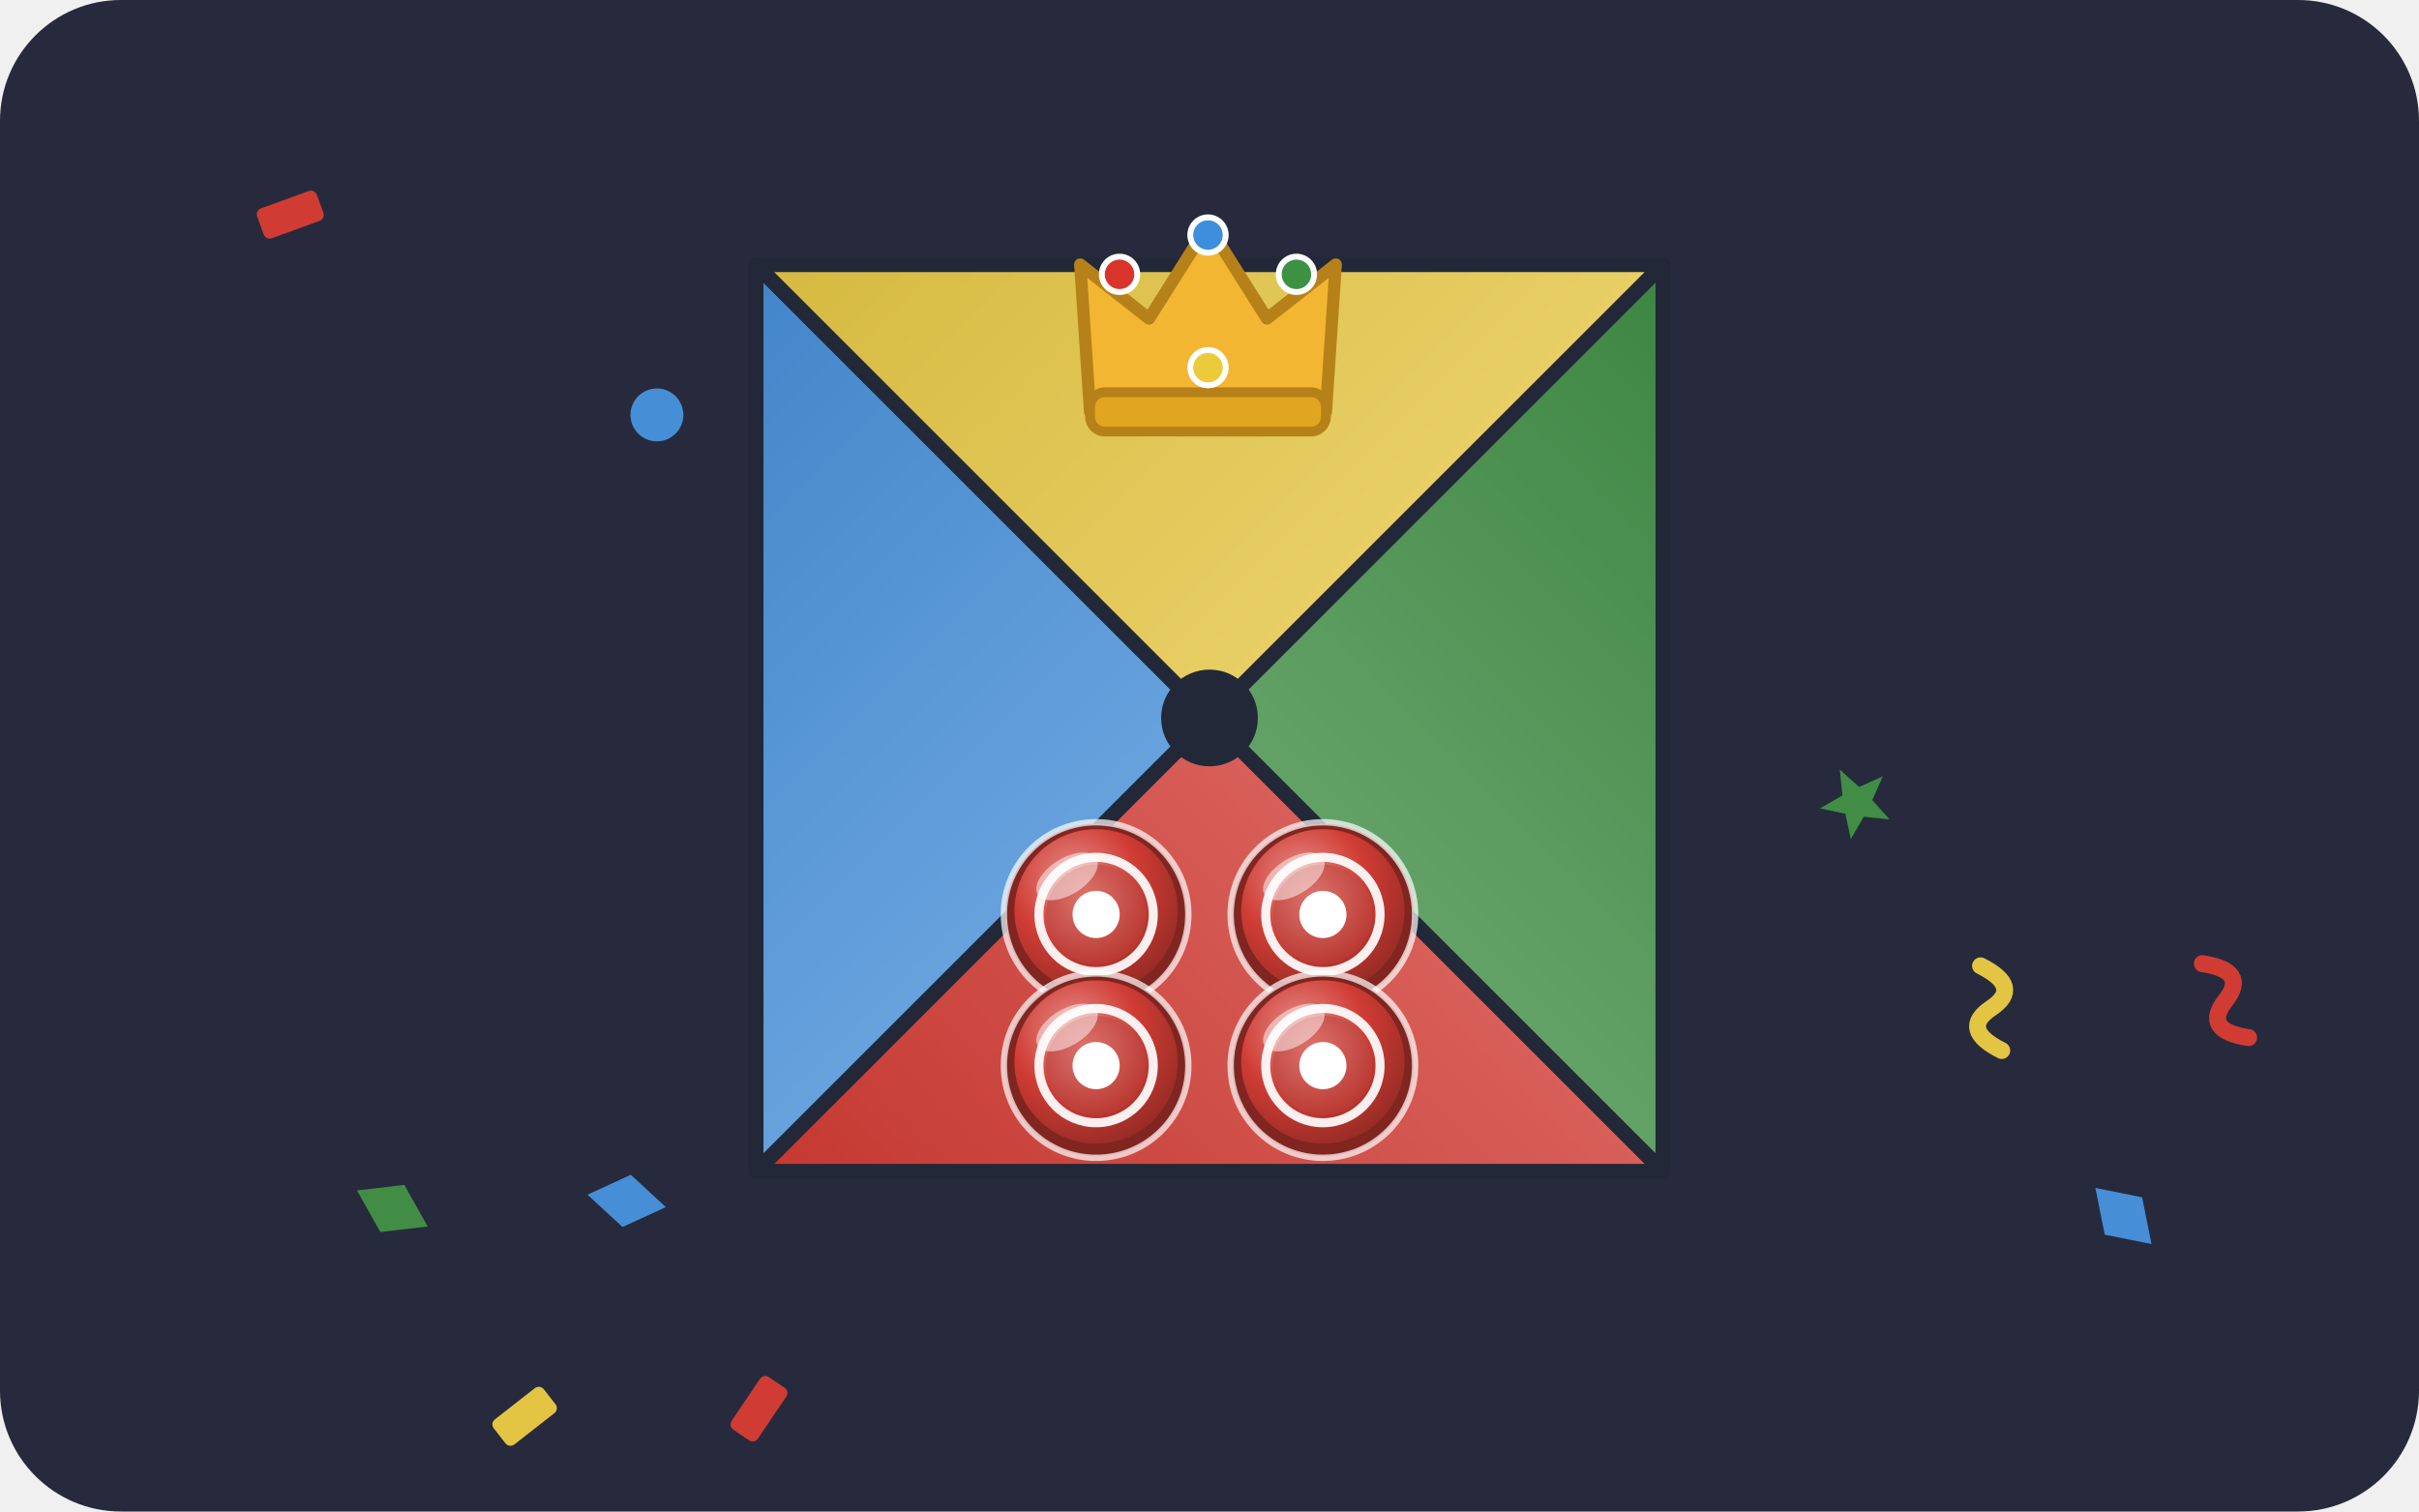
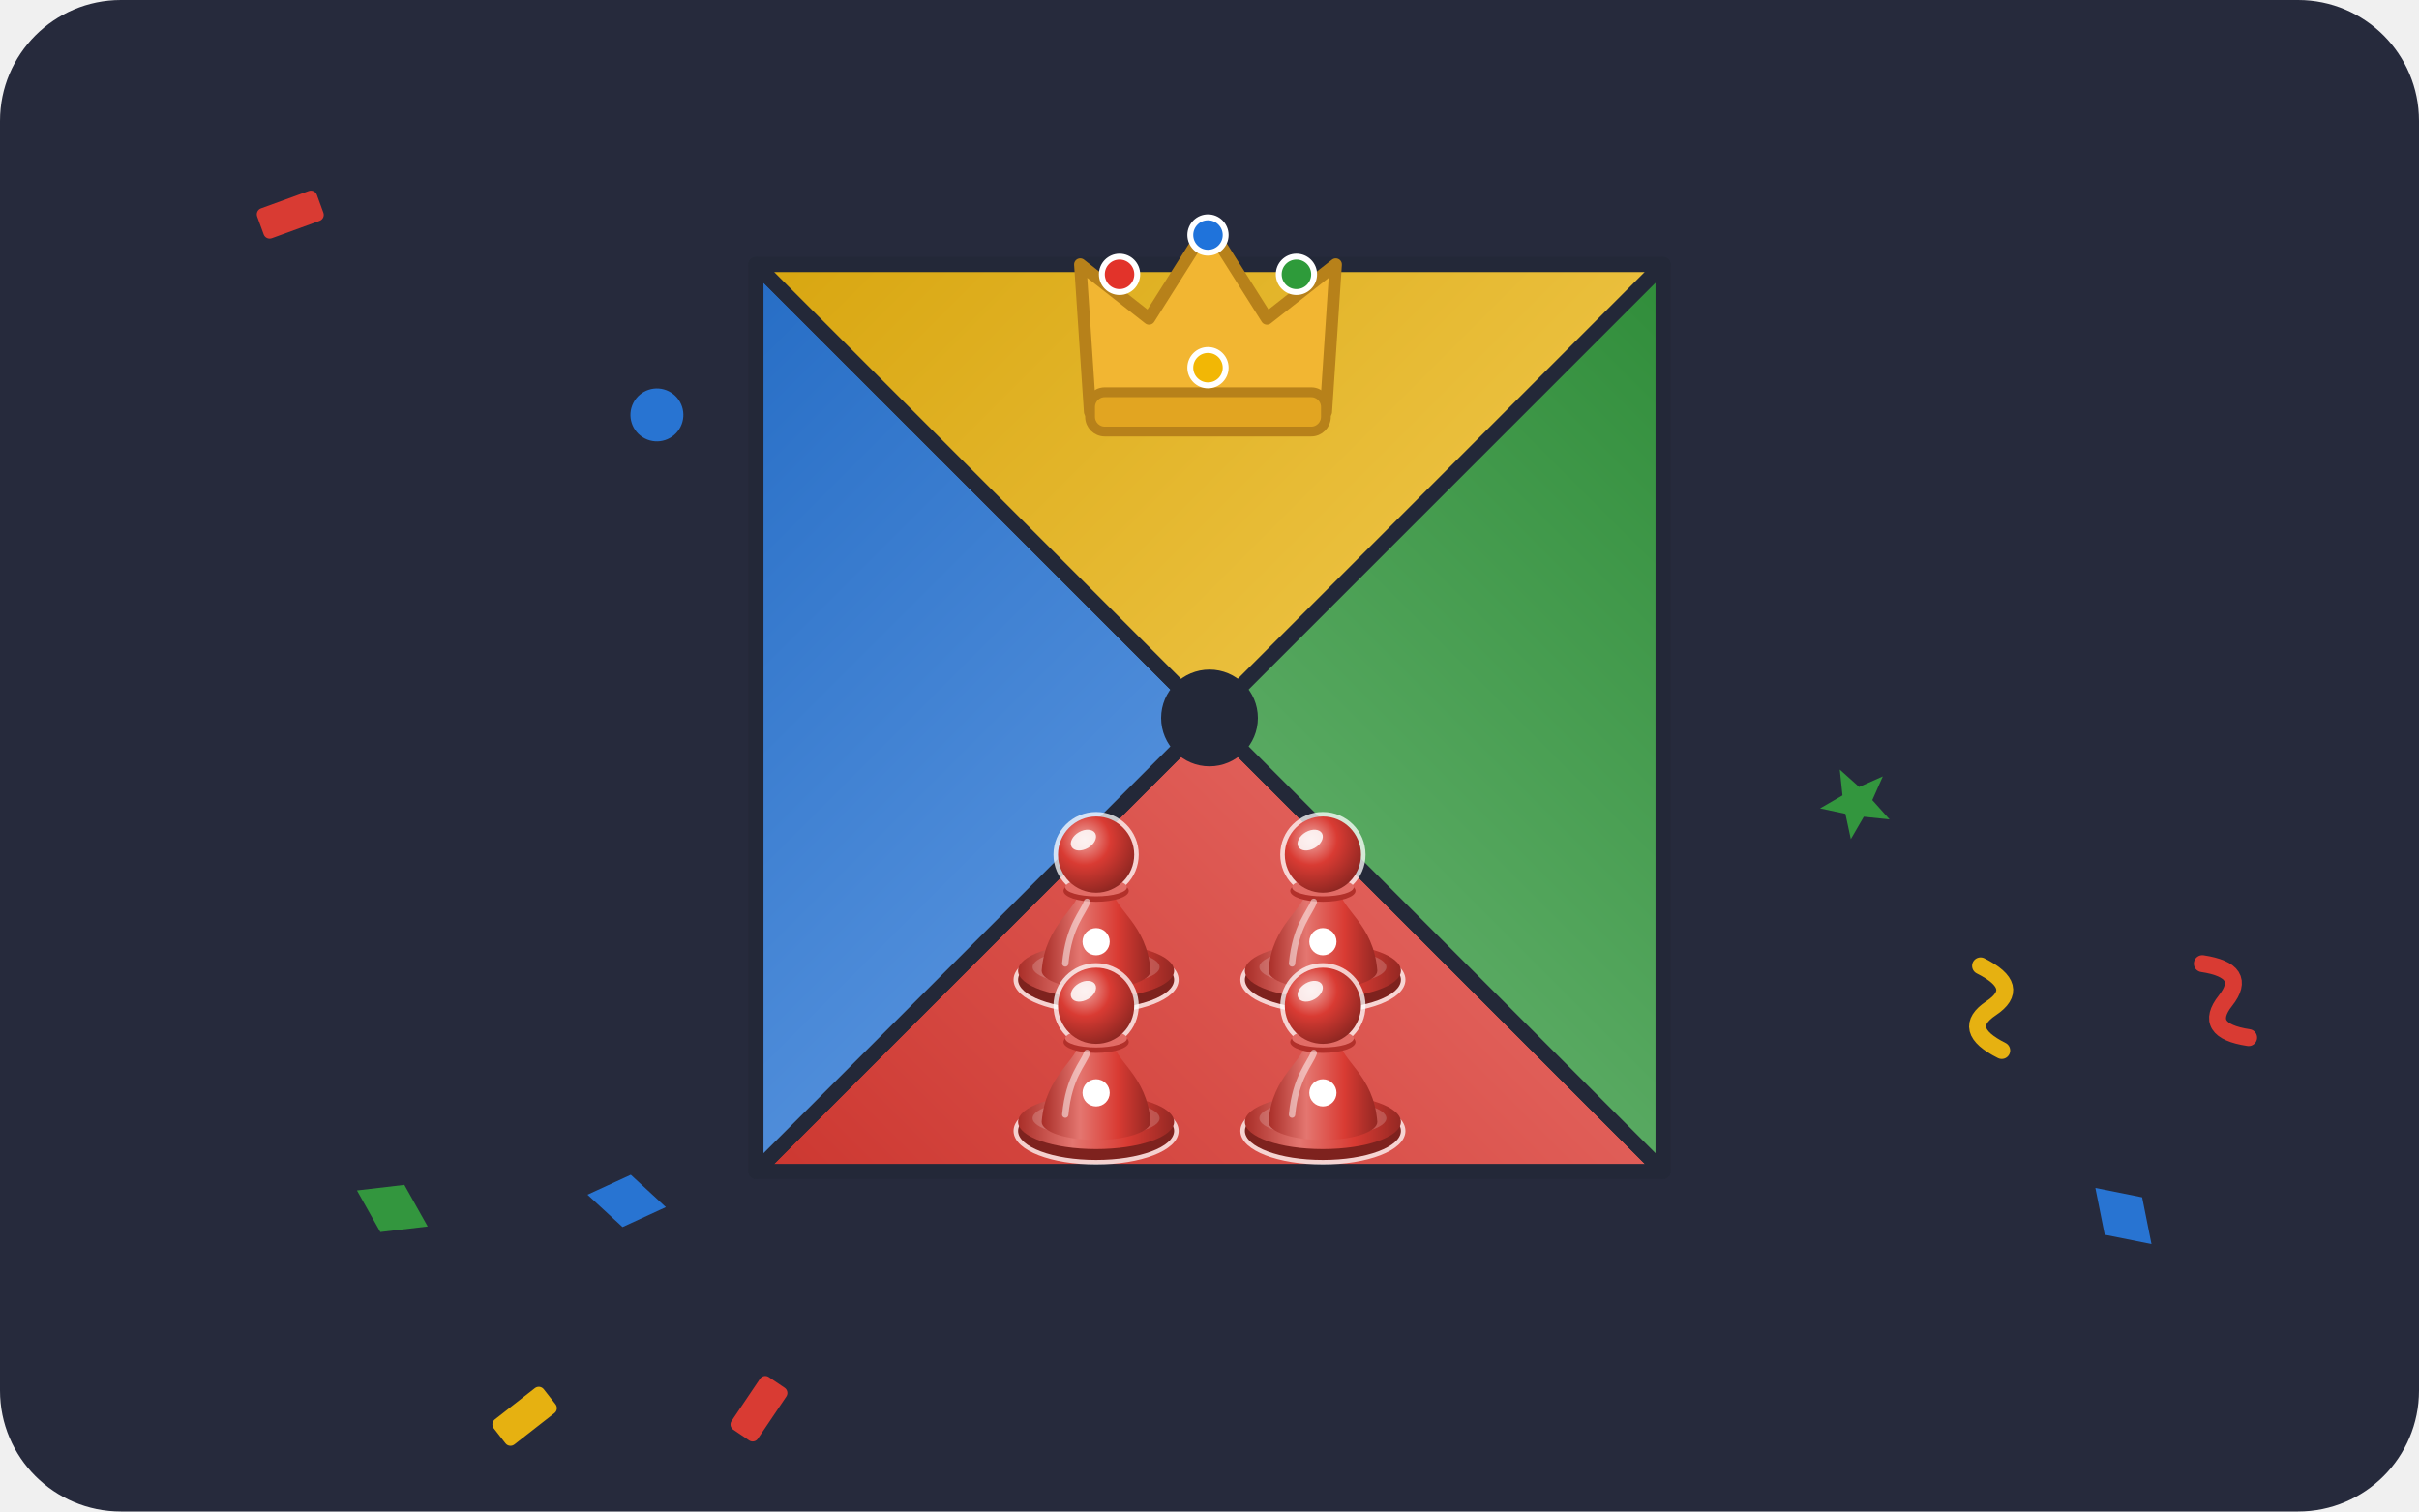
<svg xmlns="http://www.w3.org/2000/svg" width="640" height="400" viewBox="0 0 640 400">
  <rect width="640" height="400" rx="32" fill="#262A3C" />
  <rect x="200" y="70" width="240" height="240" fill="#343A4F" />
  <defs>
    <linearGradient id="ct209" x1="200" y1="310" x2="320" y2="190" gradientUnits="userSpaceOnUse">
-       <stop offset="0" stop-color="#C43831" />
-       <stop offset="1" stop-color="#D85F59" />
+       <stop offset="0" stop-color="#CC3730" />
+       <stop offset="1" stop-color="#E05E58" />
    </linearGradient>
  </defs>
  <polygon points="200,310 440,310 320,190" fill="url(#ct209)" stroke="#232838" stroke-width="4" stroke-linejoin="round" />
  <defs>
    <linearGradient id="ct210" x1="200" y1="70" x2="320" y2="190" gradientUnits="userSpaceOnUse">
-       <stop offset="0" stop-color="#4285C9" />
-       <stop offset="1" stop-color="#67A2DD" />
+       <stop offset="0" stop-color="#266DC5" />
+       <stop offset="1" stop-color="#4F8DDA" />
    </linearGradient>
  </defs>
  <polygon points="200,70 200,310 320,190" fill="url(#ct210)" stroke="#232838" stroke-width="4" stroke-linejoin="round" />
  <defs>
    <linearGradient id="ct211" x1="200" y1="70" x2="320" y2="190" gradientUnits="userSpaceOnUse">
-       <stop offset="0" stop-color="#D5B93F" />
-       <stop offset="1" stop-color="#E8CF65" />
+       <stop offset="0" stop-color="#D8A610" />
+       <stop offset="1" stop-color="#EABF3C" />
    </linearGradient>
  </defs>
  <polygon points="200,70 440,70 320,190" fill="url(#ct211)" stroke="#232838" stroke-width="4" stroke-linejoin="round" />
  <defs>
    <linearGradient id="ct212" x1="440" y1="70" x2="320" y2="190" gradientUnits="userSpaceOnUse">
-       <stop offset="0" stop-color="#3D8542" />
-       <stop offset="1" stop-color="#63A267" />
+       <stop offset="0" stop-color="#308D3A" />
+       <stop offset="1" stop-color="#58A961" />
    </linearGradient>
  </defs>
  <polygon points="440,70 440,310 320,190" fill="url(#ct212)" stroke="#232838" stroke-width="4" stroke-linejoin="round" />
  <circle cx="320" cy="190" r="12.8" fill="#232838" />
  <defs>
-     <radialGradient id="tg213" cx="36%" cy="30%" r="78%">
-       <stop offset="0" stop-color="#E48E89" />
-       <stop offset=".5" stop-color="#D03C34" />
-       <stop offset="1" stop-color="#922A24" />
+     <radialGradient id="th213" cx="35%" cy="30%" r="75%">
+       <stop offset="0" stop-color="#EEA7A3" />
+       <stop offset=".45" stop-color="#D93B33" />
+       <stop offset="1" stop-color="#8D2621" />
    </radialGradient>
-     <radialGradient id="td213" cx="40%" cy="34%" r="72%">
-       <stop offset="0" stop-color="#DD736D" />
-       <stop offset="1" stop-color="#B7352E" />
+     <linearGradient id="tb213" x1="0" y1="0" x2="1" y2="0">
+       <stop offset="0" stop-color="#A92E28" />
+       <stop offset=".35" stop-color="#E47670" />
+       <stop offset=".7" stop-color="#D93B33" />
+       <stop offset="1" stop-color="#942823" />
+     </linearGradient>
+   </defs>
+   <g stroke="#FFFFFF" stroke-opacity=".75" stroke-width="1.44" fill="none">
+     <circle cx="290" cy="226.16" r="10.56" />
+     <ellipse cx="290" cy="259.28" rx="21.12" ry="8.16" />
+   </g>
+   <ellipse cx="290" cy="259.28" rx="20.64" ry="7.68" fill="#7E221E" />
+   <ellipse cx="290" cy="256.88" rx="20.64" ry="7.2" fill="url(#tb213)" />
+   <ellipse cx="290" cy="255.92" rx="16.8" ry="4.8" fill="#FFFFFF" fill-opacity=".18" />
+   <path d="M275.6 256.88 C276.56 244.4 285.2 240.8 285.68 235.28 L294.32 235.28 C294.8 240.8 303.44 244.4 304.4 256.88 A14.4 4.8 0 0 1 275.6 256.88Z" fill="url(#tb213)" />
+   <ellipse cx="290" cy="235.76" rx="8.64" ry="2.88" fill="#B2302A" />
+   <ellipse cx="290" cy="234.8" rx="8.16" ry="2.4" fill="#E26C66" />
+   <circle cx="290" cy="226.16" r="10.08" fill="url(#th213)" />
+   <ellipse cx="286.64" cy="222.32" rx="3.6" ry="2.4" transform="rotate(-30 286.64 222.32)" fill="#FFFFFF" fill-opacity=".85" />
+   <path d="M281.84 254.96 C282.8 244.88 286.64 241.52 287.6 238.64" fill="none" stroke="#FFFFFF" stroke-opacity=".5" stroke-width="1.68" stroke-linecap="round" />
+   <circle cx="290" cy="249.2" r="3.6" fill="#FFFFFF" />
+   <defs>
+     <radialGradient id="th214" cx="35%" cy="30%" r="75%">
+       <stop offset="0" stop-color="#EEA7A3" />
+       <stop offset=".45" stop-color="#D93B33" />
+       <stop offset="1" stop-color="#8D2621" />
    </radialGradient>
+     <linearGradient id="tb214" x1="0" y1="0" x2="1" y2="0">
+       <stop offset="0" stop-color="#A92E28" />
+       <stop offset=".35" stop-color="#E47670" />
+       <stop offset=".7" stop-color="#D93B33" />
+       <stop offset="1" stop-color="#942823" />
+     </linearGradient>
  </defs>
-   <circle cx="290" cy="242" r="24" fill="#812520" />
-   <circle cx="290" cy="241.04" r="21.6" fill="url(#tg213)" />
-   <circle cx="290" cy="242" r="15.12" fill="none" stroke="#FFFFFF" stroke-opacity=".92" stroke-width="2.4" />
-   <circle cx="290" cy="242" r="13.2" fill="url(#td213)" />
-   <circle cx="290" cy="242" r="6.24" fill="#FFFFFF" />
-   <ellipse cx="282.32" cy="231.92" rx="9.12" ry="4.8" transform="rotate(-32 282.32 231.92)" fill="#FFFFFF" fill-opacity=".5" />
-   <circle cx="290" cy="242" r="24.4" fill="none" stroke="#FFFFFF" stroke-opacity=".7" stroke-width="1.68" />
+   <g stroke="#FFFFFF" stroke-opacity=".75" stroke-width="1.44" fill="none">
+     <circle cx="350" cy="226.16" r="10.56" />
+     <ellipse cx="350" cy="259.28" rx="21.12" ry="8.16" />
+   </g>
+   <ellipse cx="350" cy="259.28" rx="20.64" ry="7.68" fill="#7E221E" />
+   <ellipse cx="350" cy="256.88" rx="20.64" ry="7.2" fill="url(#tb214)" />
+   <ellipse cx="350" cy="255.92" rx="16.8" ry="4.8" fill="#FFFFFF" fill-opacity=".18" />
+   <path d="M335.6 256.88 C336.56 244.4 345.2 240.8 345.68 235.28 L354.32 235.28 C354.8 240.8 363.44 244.4 364.4 256.88 A14.4 4.8 0 0 1 335.6 256.88Z" fill="url(#tb214)" />
+   <ellipse cx="350" cy="235.76" rx="8.64" ry="2.88" fill="#B2302A" />
+   <ellipse cx="350" cy="234.8" rx="8.16" ry="2.4" fill="#E26C66" />
+   <circle cx="350" cy="226.16" r="10.08" fill="url(#th214)" />
+   <ellipse cx="346.64" cy="222.32" rx="3.6" ry="2.4" transform="rotate(-30 346.64 222.32)" fill="#FFFFFF" fill-opacity=".85" />
+   <path d="M341.84 254.96 C342.8 244.88 346.64 241.52 347.6 238.64" fill="none" stroke="#FFFFFF" stroke-opacity=".5" stroke-width="1.68" stroke-linecap="round" />
+   <circle cx="350" cy="249.2" r="3.6" fill="#FFFFFF" />
  <defs>
-     <radialGradient id="tg214" cx="36%" cy="30%" r="78%">
-       <stop offset="0" stop-color="#E48E89" />
-       <stop offset=".5" stop-color="#D03C34" />
-       <stop offset="1" stop-color="#922A24" />
+     <radialGradient id="th215" cx="35%" cy="30%" r="75%">
+       <stop offset="0" stop-color="#EEA7A3" />
+       <stop offset=".45" stop-color="#D93B33" />
+       <stop offset="1" stop-color="#8D2621" />
    </radialGradient>
-     <radialGradient id="td214" cx="40%" cy="34%" r="72%">
-       <stop offset="0" stop-color="#DD736D" />
-       <stop offset="1" stop-color="#B7352E" />
+     <linearGradient id="tb215" x1="0" y1="0" x2="1" y2="0">
+       <stop offset="0" stop-color="#A92E28" />
+       <stop offset=".35" stop-color="#E47670" />
+       <stop offset=".7" stop-color="#D93B33" />
+       <stop offset="1" stop-color="#942823" />
+     </linearGradient>
+   </defs>
+   <g stroke="#FFFFFF" stroke-opacity=".75" stroke-width="1.44" fill="none">
+     <circle cx="290" cy="266.16" r="10.56" />
+     <ellipse cx="290" cy="299.28" rx="21.12" ry="8.16" />
+   </g>
+   <ellipse cx="290" cy="299.28" rx="20.64" ry="7.68" fill="#7E221E" />
+   <ellipse cx="290" cy="296.88" rx="20.64" ry="7.2" fill="url(#tb215)" />
+   <ellipse cx="290" cy="295.92" rx="16.8" ry="4.8" fill="#FFFFFF" fill-opacity=".18" />
+   <path d="M275.6 296.88 C276.56 284.4 285.2 280.8 285.68 275.28 L294.32 275.28 C294.8 280.8 303.44 284.4 304.4 296.88 A14.4 4.8 0 0 1 275.6 296.88Z" fill="url(#tb215)" />
+   <ellipse cx="290" cy="275.76" rx="8.64" ry="2.88" fill="#B2302A" />
+   <ellipse cx="290" cy="274.8" rx="8.16" ry="2.4" fill="#E26C66" />
+   <circle cx="290" cy="266.16" r="10.08" fill="url(#th215)" />
+   <ellipse cx="286.64" cy="262.32" rx="3.6" ry="2.4" transform="rotate(-30 286.64 262.32)" fill="#FFFFFF" fill-opacity=".85" />
+   <path d="M281.84 294.96 C282.8 284.88 286.64 281.52 287.6 278.64" fill="none" stroke="#FFFFFF" stroke-opacity=".5" stroke-width="1.68" stroke-linecap="round" />
+   <circle cx="290" cy="289.2" r="3.6" fill="#FFFFFF" />
+   <defs>
+     <radialGradient id="th216" cx="35%" cy="30%" r="75%">
+       <stop offset="0" stop-color="#EEA7A3" />
+       <stop offset=".45" stop-color="#D93B33" />
+       <stop offset="1" stop-color="#8D2621" />
    </radialGradient>
+     <linearGradient id="tb216" x1="0" y1="0" x2="1" y2="0">
+       <stop offset="0" stop-color="#A92E28" />
+       <stop offset=".35" stop-color="#E47670" />
+       <stop offset=".7" stop-color="#D93B33" />
+       <stop offset="1" stop-color="#942823" />
+     </linearGradient>
  </defs>
-   <circle cx="350" cy="242" r="24" fill="#812520" />
-   <circle cx="350" cy="241.04" r="21.6" fill="url(#tg214)" />
-   <circle cx="350" cy="242" r="15.12" fill="none" stroke="#FFFFFF" stroke-opacity=".92" stroke-width="2.4" />
-   <circle cx="350" cy="242" r="13.2" fill="url(#td214)" />
-   <circle cx="350" cy="242" r="6.24" fill="#FFFFFF" />
-   <ellipse cx="342.32" cy="231.92" rx="9.12" ry="4.8" transform="rotate(-32 342.32 231.92)" fill="#FFFFFF" fill-opacity=".5" />
-   <circle cx="350" cy="242" r="24.4" fill="none" stroke="#FFFFFF" stroke-opacity=".7" stroke-width="1.68" />
-   <defs>
-     <radialGradient id="tg215" cx="36%" cy="30%" r="78%">
-       <stop offset="0" stop-color="#E48E89" />
-       <stop offset=".5" stop-color="#D03C34" />
-       <stop offset="1" stop-color="#922A24" />
-     </radialGradient>
-     <radialGradient id="td215" cx="40%" cy="34%" r="72%">
-       <stop offset="0" stop-color="#DD736D" />
-       <stop offset="1" stop-color="#B7352E" />
-     </radialGradient>
-   </defs>
-   <circle cx="290" cy="282" r="24" fill="#812520" />
-   <circle cx="290" cy="281.04" r="21.6" fill="url(#tg215)" />
-   <circle cx="290" cy="282" r="15.12" fill="none" stroke="#FFFFFF" stroke-opacity=".92" stroke-width="2.4" />
-   <circle cx="290" cy="282" r="13.2" fill="url(#td215)" />
-   <circle cx="290" cy="282" r="6.24" fill="#FFFFFF" />
-   <ellipse cx="282.32" cy="271.92" rx="9.12" ry="4.8" transform="rotate(-32 282.32 271.92)" fill="#FFFFFF" fill-opacity=".5" />
-   <circle cx="290" cy="282" r="24.4" fill="none" stroke="#FFFFFF" stroke-opacity=".7" stroke-width="1.68" />
-   <defs>
-     <radialGradient id="tg216" cx="36%" cy="30%" r="78%">
-       <stop offset="0" stop-color="#E48E89" />
-       <stop offset=".5" stop-color="#D03C34" />
-       <stop offset="1" stop-color="#922A24" />
-     </radialGradient>
-     <radialGradient id="td216" cx="40%" cy="34%" r="72%">
-       <stop offset="0" stop-color="#DD736D" />
-       <stop offset="1" stop-color="#B7352E" />
-     </radialGradient>
-   </defs>
-   <circle cx="350" cy="282" r="24" fill="#812520" />
-   <circle cx="350" cy="281.04" r="21.6" fill="url(#tg216)" />
-   <circle cx="350" cy="282" r="15.12" fill="none" stroke="#FFFFFF" stroke-opacity=".92" stroke-width="2.4" />
-   <circle cx="350" cy="282" r="13.2" fill="url(#td216)" />
-   <circle cx="350" cy="282" r="6.24" fill="#FFFFFF" />
-   <ellipse cx="342.32" cy="271.92" rx="9.12" ry="4.8" transform="rotate(-32 342.32 271.92)" fill="#FFFFFF" fill-opacity=".5" />
-   <circle cx="350" cy="282" r="24.4" fill="none" stroke="#FFFFFF" stroke-opacity=".7" stroke-width="1.68" />
+   <g stroke="#FFFFFF" stroke-opacity=".75" stroke-width="1.44" fill="none">
+     <circle cx="350" cy="266.16" r="10.56" />
+     <ellipse cx="350" cy="299.28" rx="21.12" ry="8.16" />
+   </g>
+   <ellipse cx="350" cy="299.28" rx="20.64" ry="7.68" fill="#7E221E" />
+   <ellipse cx="350" cy="296.88" rx="20.64" ry="7.2" fill="url(#tb216)" />
+   <ellipse cx="350" cy="295.92" rx="16.8" ry="4.8" fill="#FFFFFF" fill-opacity=".18" />
+   <path d="M335.6 296.88 C336.56 284.4 345.2 280.8 345.68 275.28 L354.32 275.28 C354.8 280.8 363.44 284.4 364.4 296.88 A14.4 4.8 0 0 1 335.6 296.88Z" fill="url(#tb216)" />
+   <ellipse cx="350" cy="275.76" rx="8.64" ry="2.88" fill="#B2302A" />
+   <ellipse cx="350" cy="274.8" rx="8.16" ry="2.4" fill="#E26C66" />
+   <circle cx="350" cy="266.16" r="10.08" fill="url(#th216)" />
+   <ellipse cx="346.64" cy="262.32" rx="3.6" ry="2.4" transform="rotate(-30 346.64 262.32)" fill="#FFFFFF" fill-opacity=".85" />
+   <path d="M341.84 294.96 C342.8 284.88 346.64 281.52 347.6 278.64" fill="none" stroke="#FFFFFF" stroke-opacity=".5" stroke-width="1.68" stroke-linecap="round" />
+   <circle cx="350" cy="289.2" r="3.6" fill="#FFFFFF" />
  <g transform="translate(278 44) scale(1.3)">
    <path d="M8 50 L6 20 L20 31 L32 12 L44 31 L58 20 L56 50Z" fill="#F2B632" stroke="#B7811A" stroke-width="2.5" stroke-linejoin="round" />
    <rect x="8" y="46" width="48" height="8" rx="3" fill="#E2A521" stroke="#B7811A" stroke-width="2" />
-     <circle cx="14" cy="22" r="3.6" fill="#D9342B" stroke="#FFFFFF" stroke-width="1.2" />
-     <circle cx="32" cy="14" r="3.6" fill="#3E8EDE" stroke="#FFFFFF" stroke-width="1.2" />
-     <circle cx="50" cy="22" r="3.6" fill="#3D9142" stroke="#FFFFFF" stroke-width="1.2" />
-     <circle cx="32" cy="41" r="3.6" fill="#ECCB3A" stroke="#FFFFFF" stroke-width="1.2" />
+     <circle cx="14" cy="22" r="3.6" fill="#E2332A" stroke="#FFFFFF" stroke-width="1.2" />
+     <circle cx="32" cy="14" r="3.6" fill="#1F73DB" stroke="#FFFFFF" stroke-width="1.2" />
+     <circle cx="50" cy="22" r="3.6" fill="#2E9B3A" stroke="#FFFFFF" stroke-width="1.2" />
+     <circle cx="32" cy="41" r="3.6" fill="#F2B705" stroke="#FFFFFF" stroke-width="1.2" />
  </g>
  <g transform="translate(60 40) scale(1.4) rotate(0 12 12)">
-     <rect x="6" y="9" width="12" height="6" rx="1.2" fill="#D03C34" transform="rotate(-20 12 12)" />
+     <rect x="6" y="9" width="12" height="6" rx="1.2" fill="#D93B33" transform="rotate(-20 12 12)" />
  </g>
  <g transform="translate(157 93) scale(1.4) rotate(27 12 12)">
-     <circle cx="12" cy="12" r="5" fill="#468ED6" />
+     <circle cx="12" cy="12" r="5" fill="#2874D2" />
  </g>
  <g transform="translate(545 305) scale(1.4) rotate(135 12 12)">
-     <path d="M12 4.5 17 12 12 19.5 7 12z" fill="#468ED6" />
+     <path d="M12 4.5 17 12 12 19.5 7 12z" fill="#2874D2" />
  </g>
  <g transform="translate(122 358) scale(1.4) rotate(162 12 12)">
-     <rect x="6" y="9" width="12" height="6" rx="1.2" fill="#E3C543" transform="rotate(-20 12 12)" />
+     <rect x="6" y="9" width="12" height="6" rx="1.2" fill="#E6B111" transform="rotate(-20 12 12)" />
  </g>
  <g transform="translate(510 250) scale(1.4) rotate(270 12 12)">
-     <path d="M4 14 Q8 6 12 12 T20 10" stroke="#E3C543" stroke-width="3.2" fill="none" stroke-linecap="round" />
+     <path d="M4 14 Q8 6 12 12 T20 10" stroke="#E6B111" stroke-width="3.2" fill="none" stroke-linecap="round" />
  </g>
  <g transform="translate(87 303) scale(1.4) rotate(297 12 12)">
-     <path d="M12 4.5 17 12 12 19.5 7 12z" fill="#418D46" />
+     <path d="M12 4.5 17 12 12 19.5 7 12z" fill="#33963E" />
  </g>
  <g transform="translate(184 356) scale(1.4) rotate(324 12 12)">
-     <rect x="6" y="9" width="12" height="6" rx="1.2" fill="#D03C34" transform="rotate(-20 12 12)" />
+     <rect x="6" y="9" width="12" height="6" rx="1.2" fill="#D93B33" transform="rotate(-20 12 12)" />
  </g>
  <g transform="translate(475 195) scale(1.4) rotate(405 12 12)">
-     <polygon points="12,5.6 13.76,10.17 18.66,10.44 14.85,13.53 16.11,18.26 12,15.6 7.89,18.26 9.15,13.53 5.34,10.44 10.24,10.17" fill="#418D46" />
+     <polygon points="12,5.6 13.76,10.17 18.66,10.44 14.85,13.53 16.11,18.26 12,15.6 7.89,18.26 9.15,13.53 5.34,10.44 10.24,10.17" fill="#33963E" />
  </g>
  <g transform="translate(572 248) scale(1.4) rotate(432 12 12)">
-     <path d="M4 14 Q8 6 12 12 T20 10" stroke="#D03C34" stroke-width="3.2" fill="none" stroke-linecap="round" />
+     <path d="M4 14 Q8 6 12 12 T20 10" stroke="#D93B33" stroke-width="3.2" fill="none" stroke-linecap="round" />
  </g>
  <g transform="translate(149 301) scale(1.4) rotate(459 12 12)">
-     <path d="M12 4.5 17 12 12 19.5 7 12z" fill="#468ED6" />
+     <path d="M12 4.5 17 12 12 19.5 7 12z" fill="#2874D2" />
  </g>
</svg>
